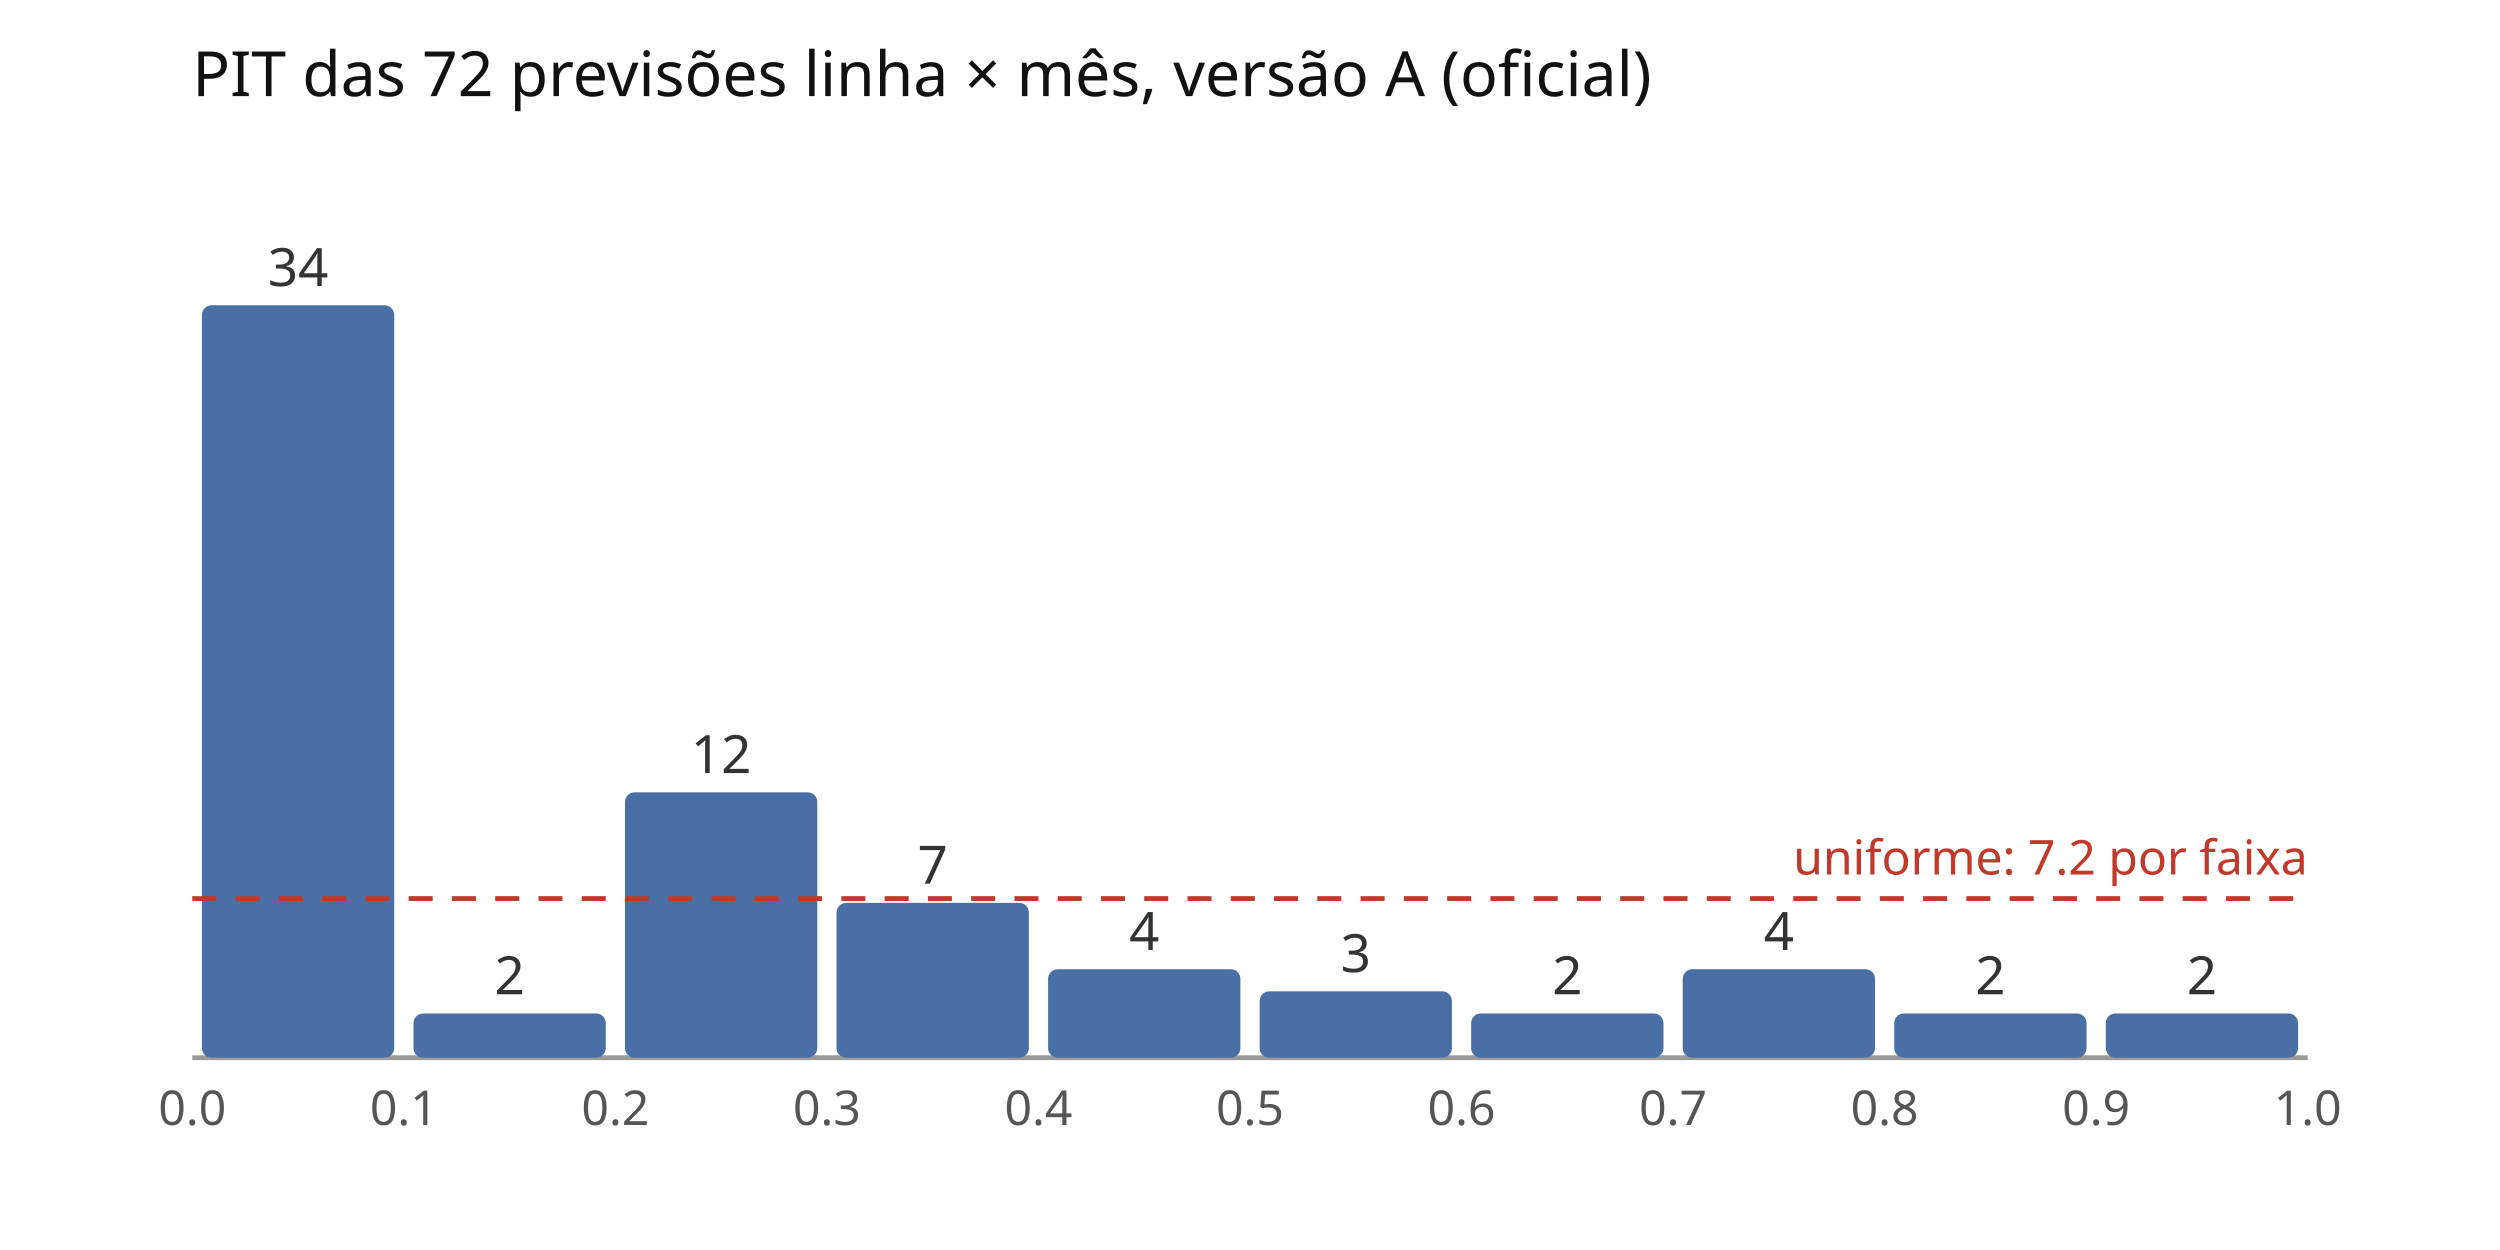
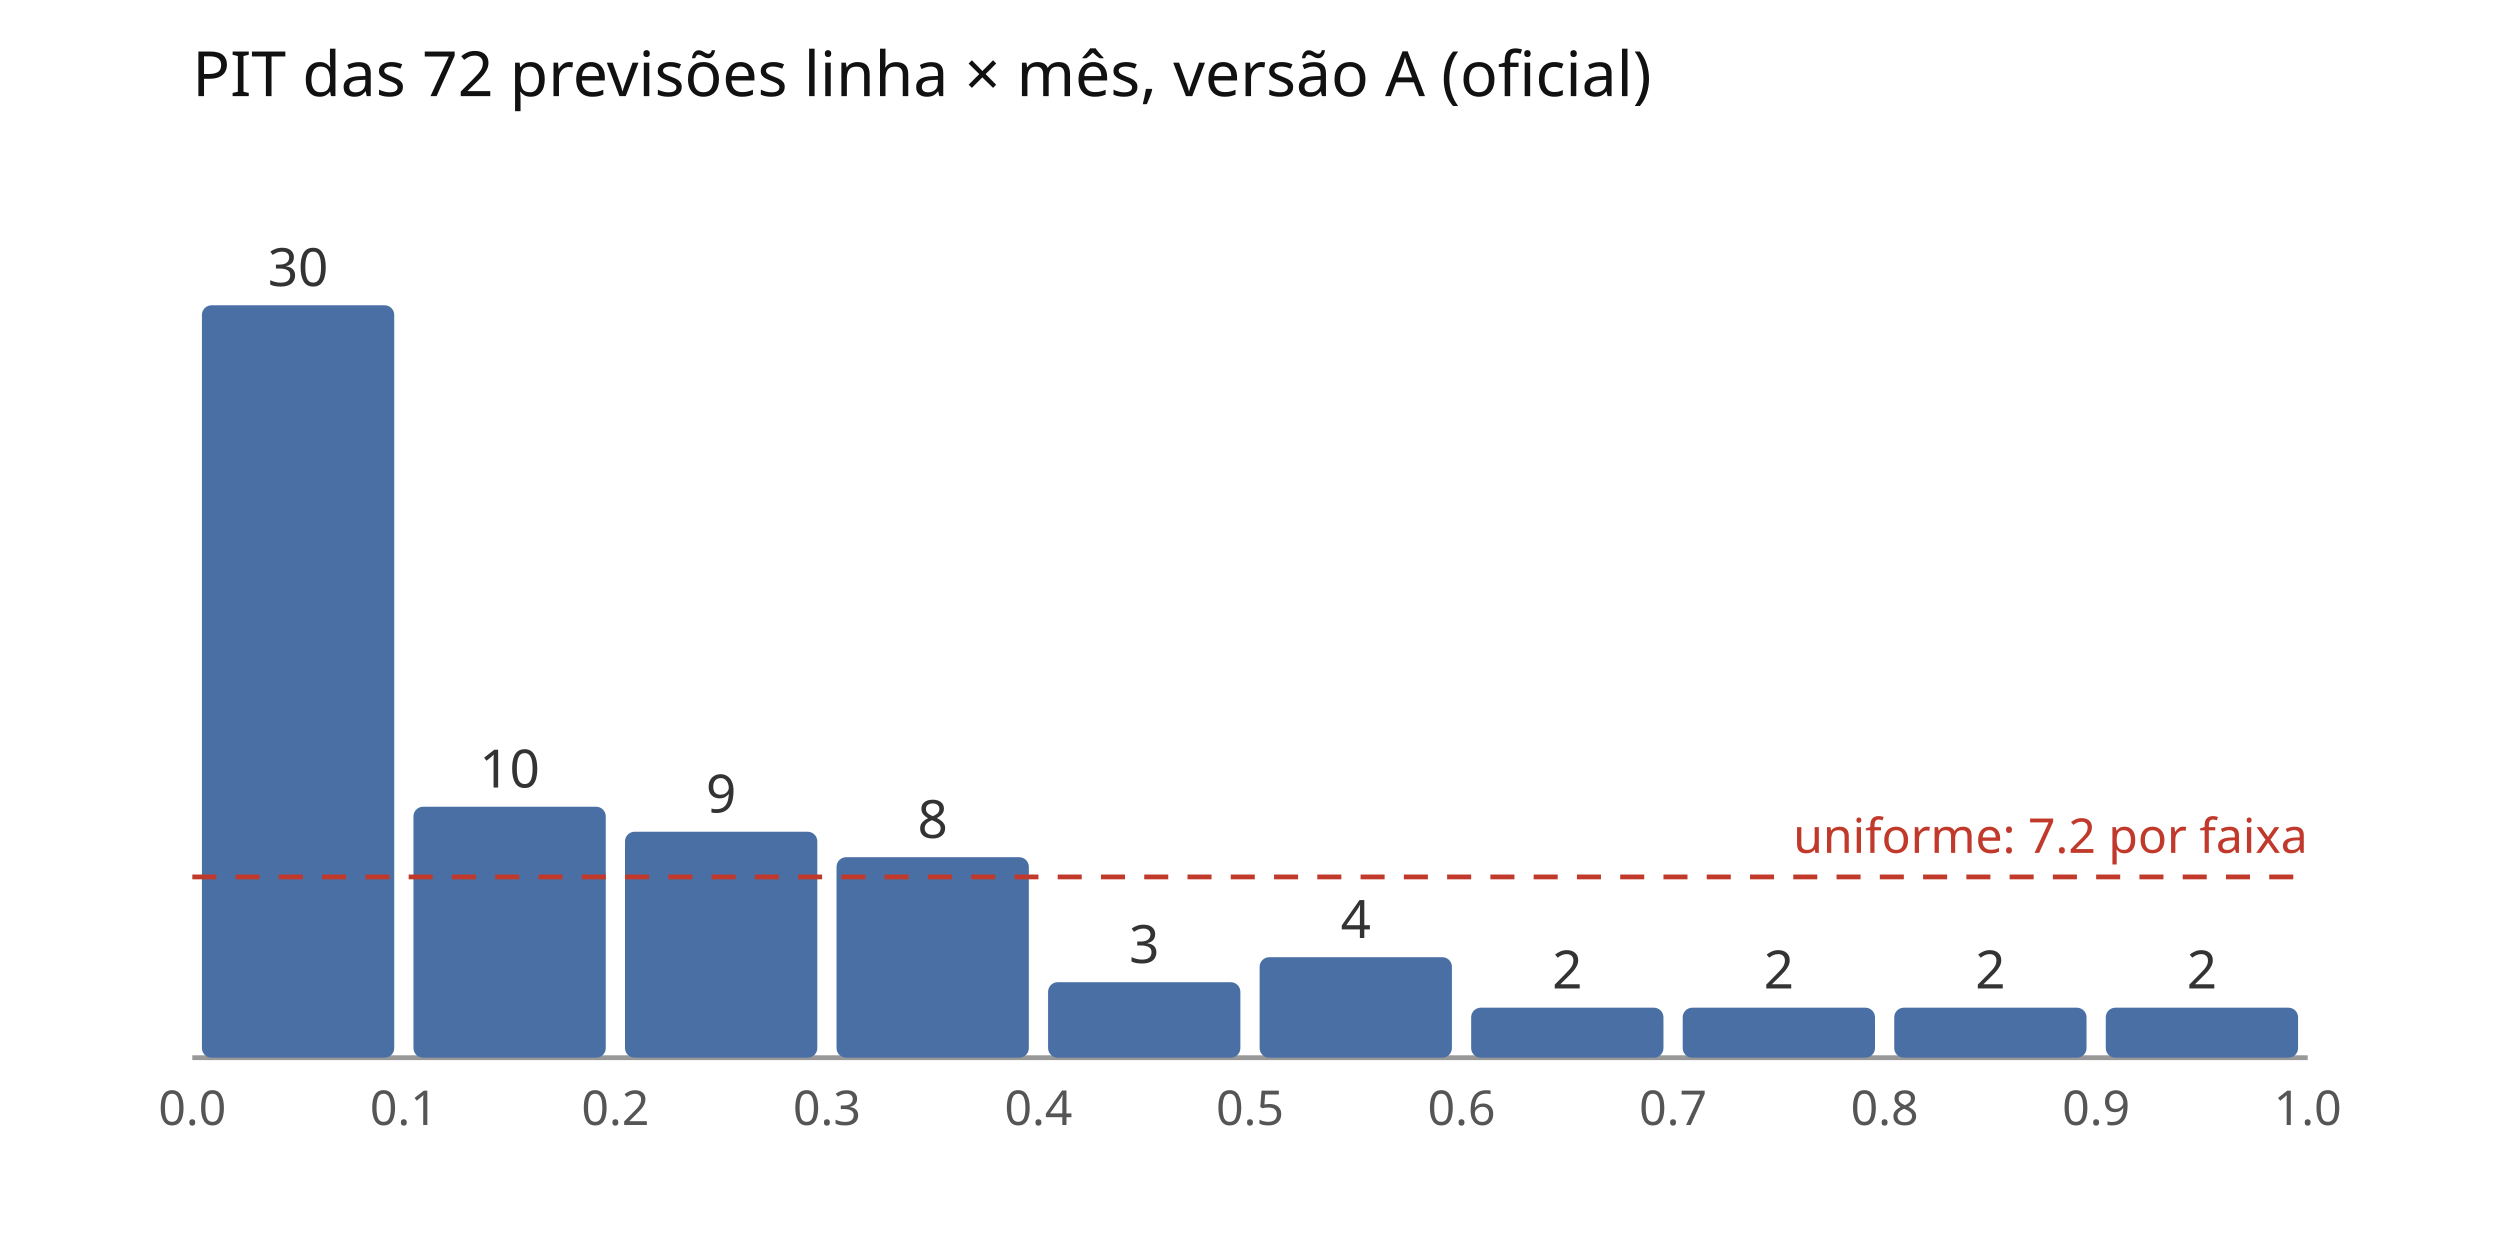
<svg xmlns="http://www.w3.org/2000/svg" width="520" height="260" viewBox="0 0 520 260" font-family="sans-serif">
  <rect width="520" height="260" fill="#fff" />
  <text x="40" y="20" font-size="13" fill="#111">PIT das 72 previsões linha × mês, versão A (oficial)</text>
  <line x1="40" y1="220" x2="480" y2="220" stroke="#999" />
  <rect x="42.0" y="63.5" width="40.0" height="156.5" rx="2" fill="#4a6fa5" />
-   <text x="62.0" y="59.5" font-size="11" text-anchor="middle" fill="#333">34</text>
-   <rect x="86.0" y="210.8" width="40.0" height="9.2" rx="2" fill="#4a6fa5" />
-   <text x="106.0" y="206.8" font-size="11" text-anchor="middle" fill="#333">2</text>
-   <rect x="130.0" y="164.8" width="40.0" height="55.2" rx="2" fill="#4a6fa5" />
-   <text x="150.0" y="160.8" font-size="11" text-anchor="middle" fill="#333">12</text>
-   <rect x="174.0" y="187.8" width="40.0" height="32.2" rx="2" fill="#4a6fa5" />
-   <text x="194.0" y="183.8" font-size="11" text-anchor="middle" fill="#333">7</text>
-   <rect x="218.0" y="201.6" width="40.0" height="18.4" rx="2" fill="#4a6fa5" />
-   <text x="238.0" y="197.6" font-size="11" text-anchor="middle" fill="#333">4</text>
-   <rect x="262.0" y="206.2" width="40.0" height="13.8" rx="2" fill="#4a6fa5" />
-   <text x="282.0" y="202.2" font-size="11" text-anchor="middle" fill="#333">3</text>
-   <rect x="306.0" y="210.8" width="40.0" height="9.2" rx="2" fill="#4a6fa5" />
-   <text x="326.0" y="206.8" font-size="11" text-anchor="middle" fill="#333">2</text>
-   <rect x="350.0" y="201.6" width="40.0" height="18.4" rx="2" fill="#4a6fa5" />
-   <text x="370.0" y="197.6" font-size="11" text-anchor="middle" fill="#333">4</text>
-   <rect x="394.0" y="210.8" width="40.0" height="9.2" rx="2" fill="#4a6fa5" />
-   <text x="414.0" y="206.8" font-size="11" text-anchor="middle" fill="#333">2</text>
-   <rect x="438.0" y="210.8" width="40.0" height="9.2" rx="2" fill="#4a6fa5" />
-   <text x="458.0" y="206.8" font-size="11" text-anchor="middle" fill="#333">2</text>
-   <line x1="40" y1="186.9" x2="480" y2="186.9" stroke="#c0392b" stroke-dasharray="5 4" />
-   <text x="480" y="181.9" font-size="10" text-anchor="end" fill="#c0392b">uniforme: 7.2 por faixa</text>
+   <text x="62.0" y="59.5" font-size="11" text-anchor="middle" fill="#333">30</text>
+   <rect x="86.0" y="167.8" width="40.0" height="52.2" rx="2" fill="#4a6fa5" />
+   <text x="106.0" y="163.8" font-size="11" text-anchor="middle" fill="#333">10</text>
+   <rect x="130.0" y="173.0" width="40.0" height="47.0" rx="2" fill="#4a6fa5" />
+   <text x="150.0" y="169.0" font-size="11" text-anchor="middle" fill="#333">9</text>
+   <rect x="174.0" y="178.3" width="40.0" height="41.7" rx="2" fill="#4a6fa5" />
+   <text x="194.0" y="174.3" font-size="11" text-anchor="middle" fill="#333">8</text>
+   <rect x="218.0" y="204.3" width="40.0" height="15.7" rx="2" fill="#4a6fa5" />
+   <text x="238.0" y="200.3" font-size="11" text-anchor="middle" fill="#333">3</text>
+   <rect x="262.0" y="199.1" width="40.0" height="20.9" rx="2" fill="#4a6fa5" />
+   <text x="282.0" y="195.1" font-size="11" text-anchor="middle" fill="#333">4</text>
+   <rect x="306.0" y="209.6" width="40.0" height="10.4" rx="2" fill="#4a6fa5" />
+   <text x="326.0" y="205.6" font-size="11" text-anchor="middle" fill="#333">2</text>
+   <rect x="350.0" y="209.6" width="40.0" height="10.4" rx="2" fill="#4a6fa5" />
+   <text x="370.0" y="205.6" font-size="11" text-anchor="middle" fill="#333">2</text>
+   <rect x="394.0" y="209.6" width="40.0" height="10.4" rx="2" fill="#4a6fa5" />
+   <text x="414.0" y="205.6" font-size="11" text-anchor="middle" fill="#333">2</text>
+   <rect x="438.0" y="209.6" width="40.0" height="10.4" rx="2" fill="#4a6fa5" />
+   <text x="458.0" y="205.6" font-size="11" text-anchor="middle" fill="#333">2</text>
+   <line x1="40" y1="182.4" x2="480" y2="182.4" stroke="#c0392b" stroke-dasharray="5 4" />
+   <text x="480" y="177.4" font-size="10" text-anchor="end" fill="#c0392b">uniforme: 7.2 por faixa</text>
  <text x="40.0" y="234" font-size="10" text-anchor="middle" fill="#555">0.0</text>
  <text x="84.0" y="234" font-size="10" text-anchor="middle" fill="#555">0.1</text>
  <text x="128.0" y="234" font-size="10" text-anchor="middle" fill="#555">0.2</text>
  <text x="172.0" y="234" font-size="10" text-anchor="middle" fill="#555">0.3</text>
  <text x="216.0" y="234" font-size="10" text-anchor="middle" fill="#555">0.4</text>
  <text x="260.0" y="234" font-size="10" text-anchor="middle" fill="#555">0.5</text>
  <text x="304.0" y="234" font-size="10" text-anchor="middle" fill="#555">0.6</text>
  <text x="348.0" y="234" font-size="10" text-anchor="middle" fill="#555">0.7</text>
  <text x="392.0" y="234" font-size="10" text-anchor="middle" fill="#555">0.8</text>
  <text x="436.0" y="234" font-size="10" text-anchor="middle" fill="#555">0.9</text>
  <text x="480.0" y="234" font-size="10" text-anchor="middle" fill="#555">1.0</text>
</svg>
